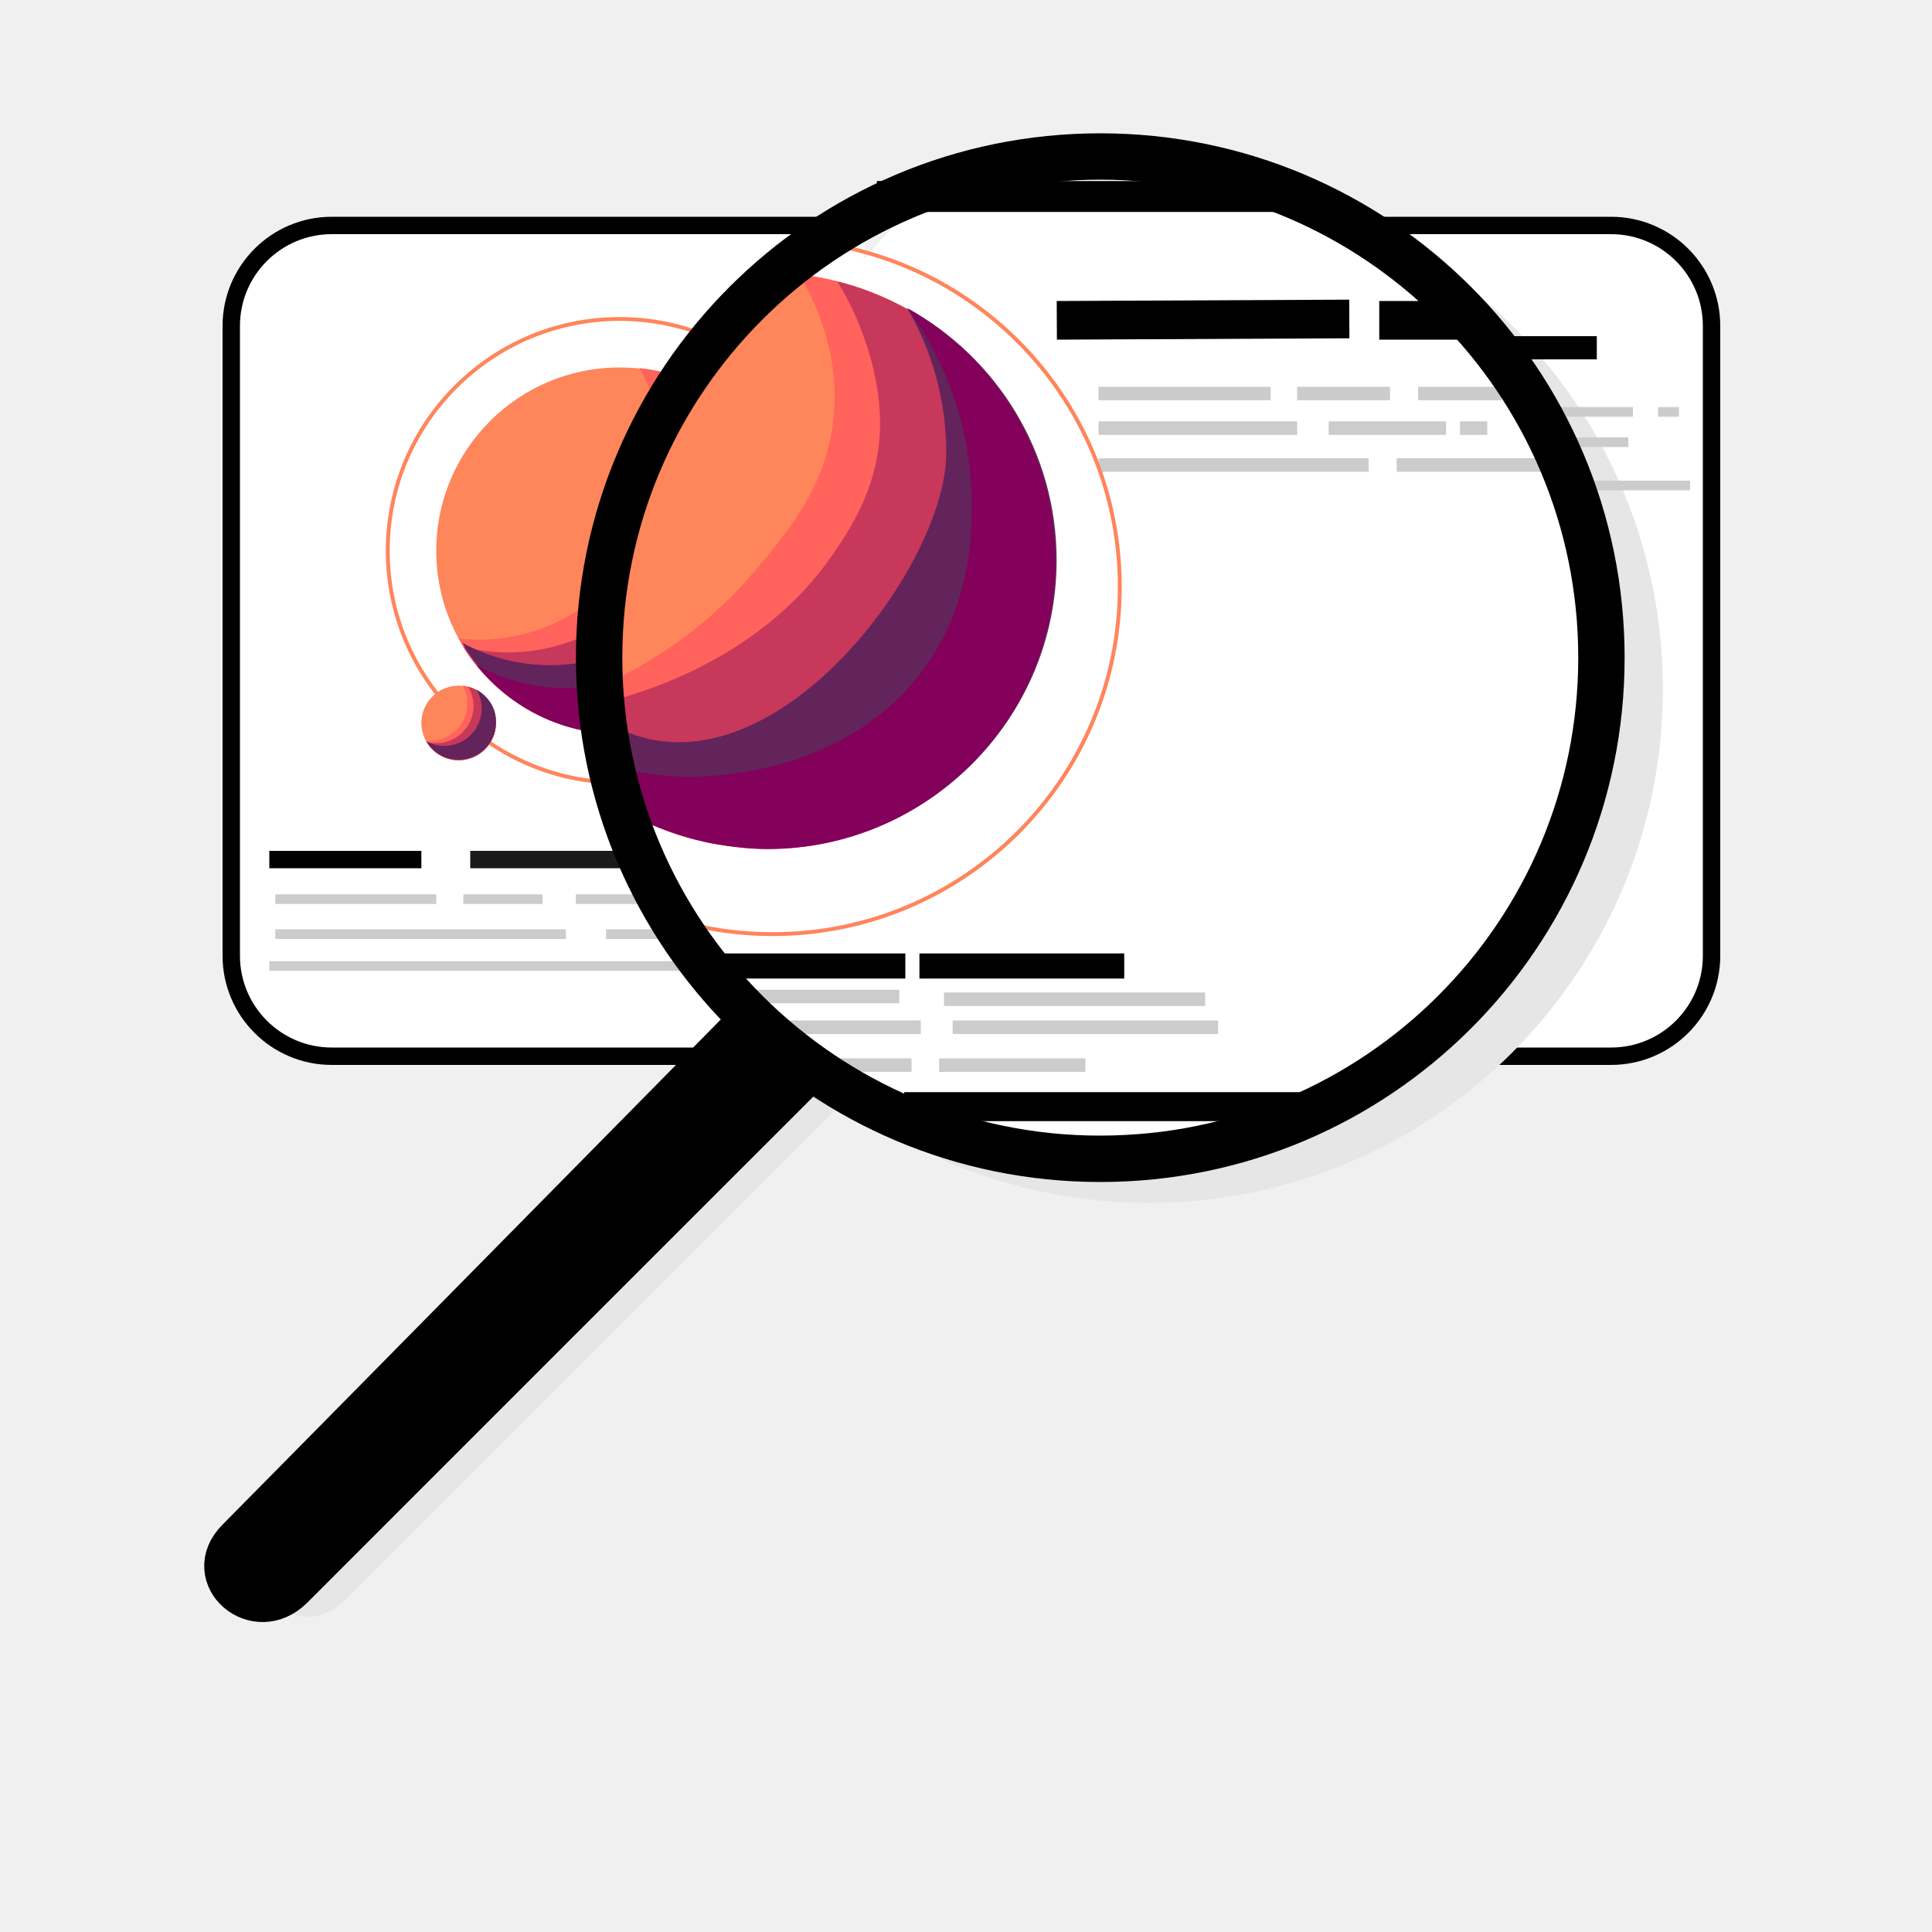
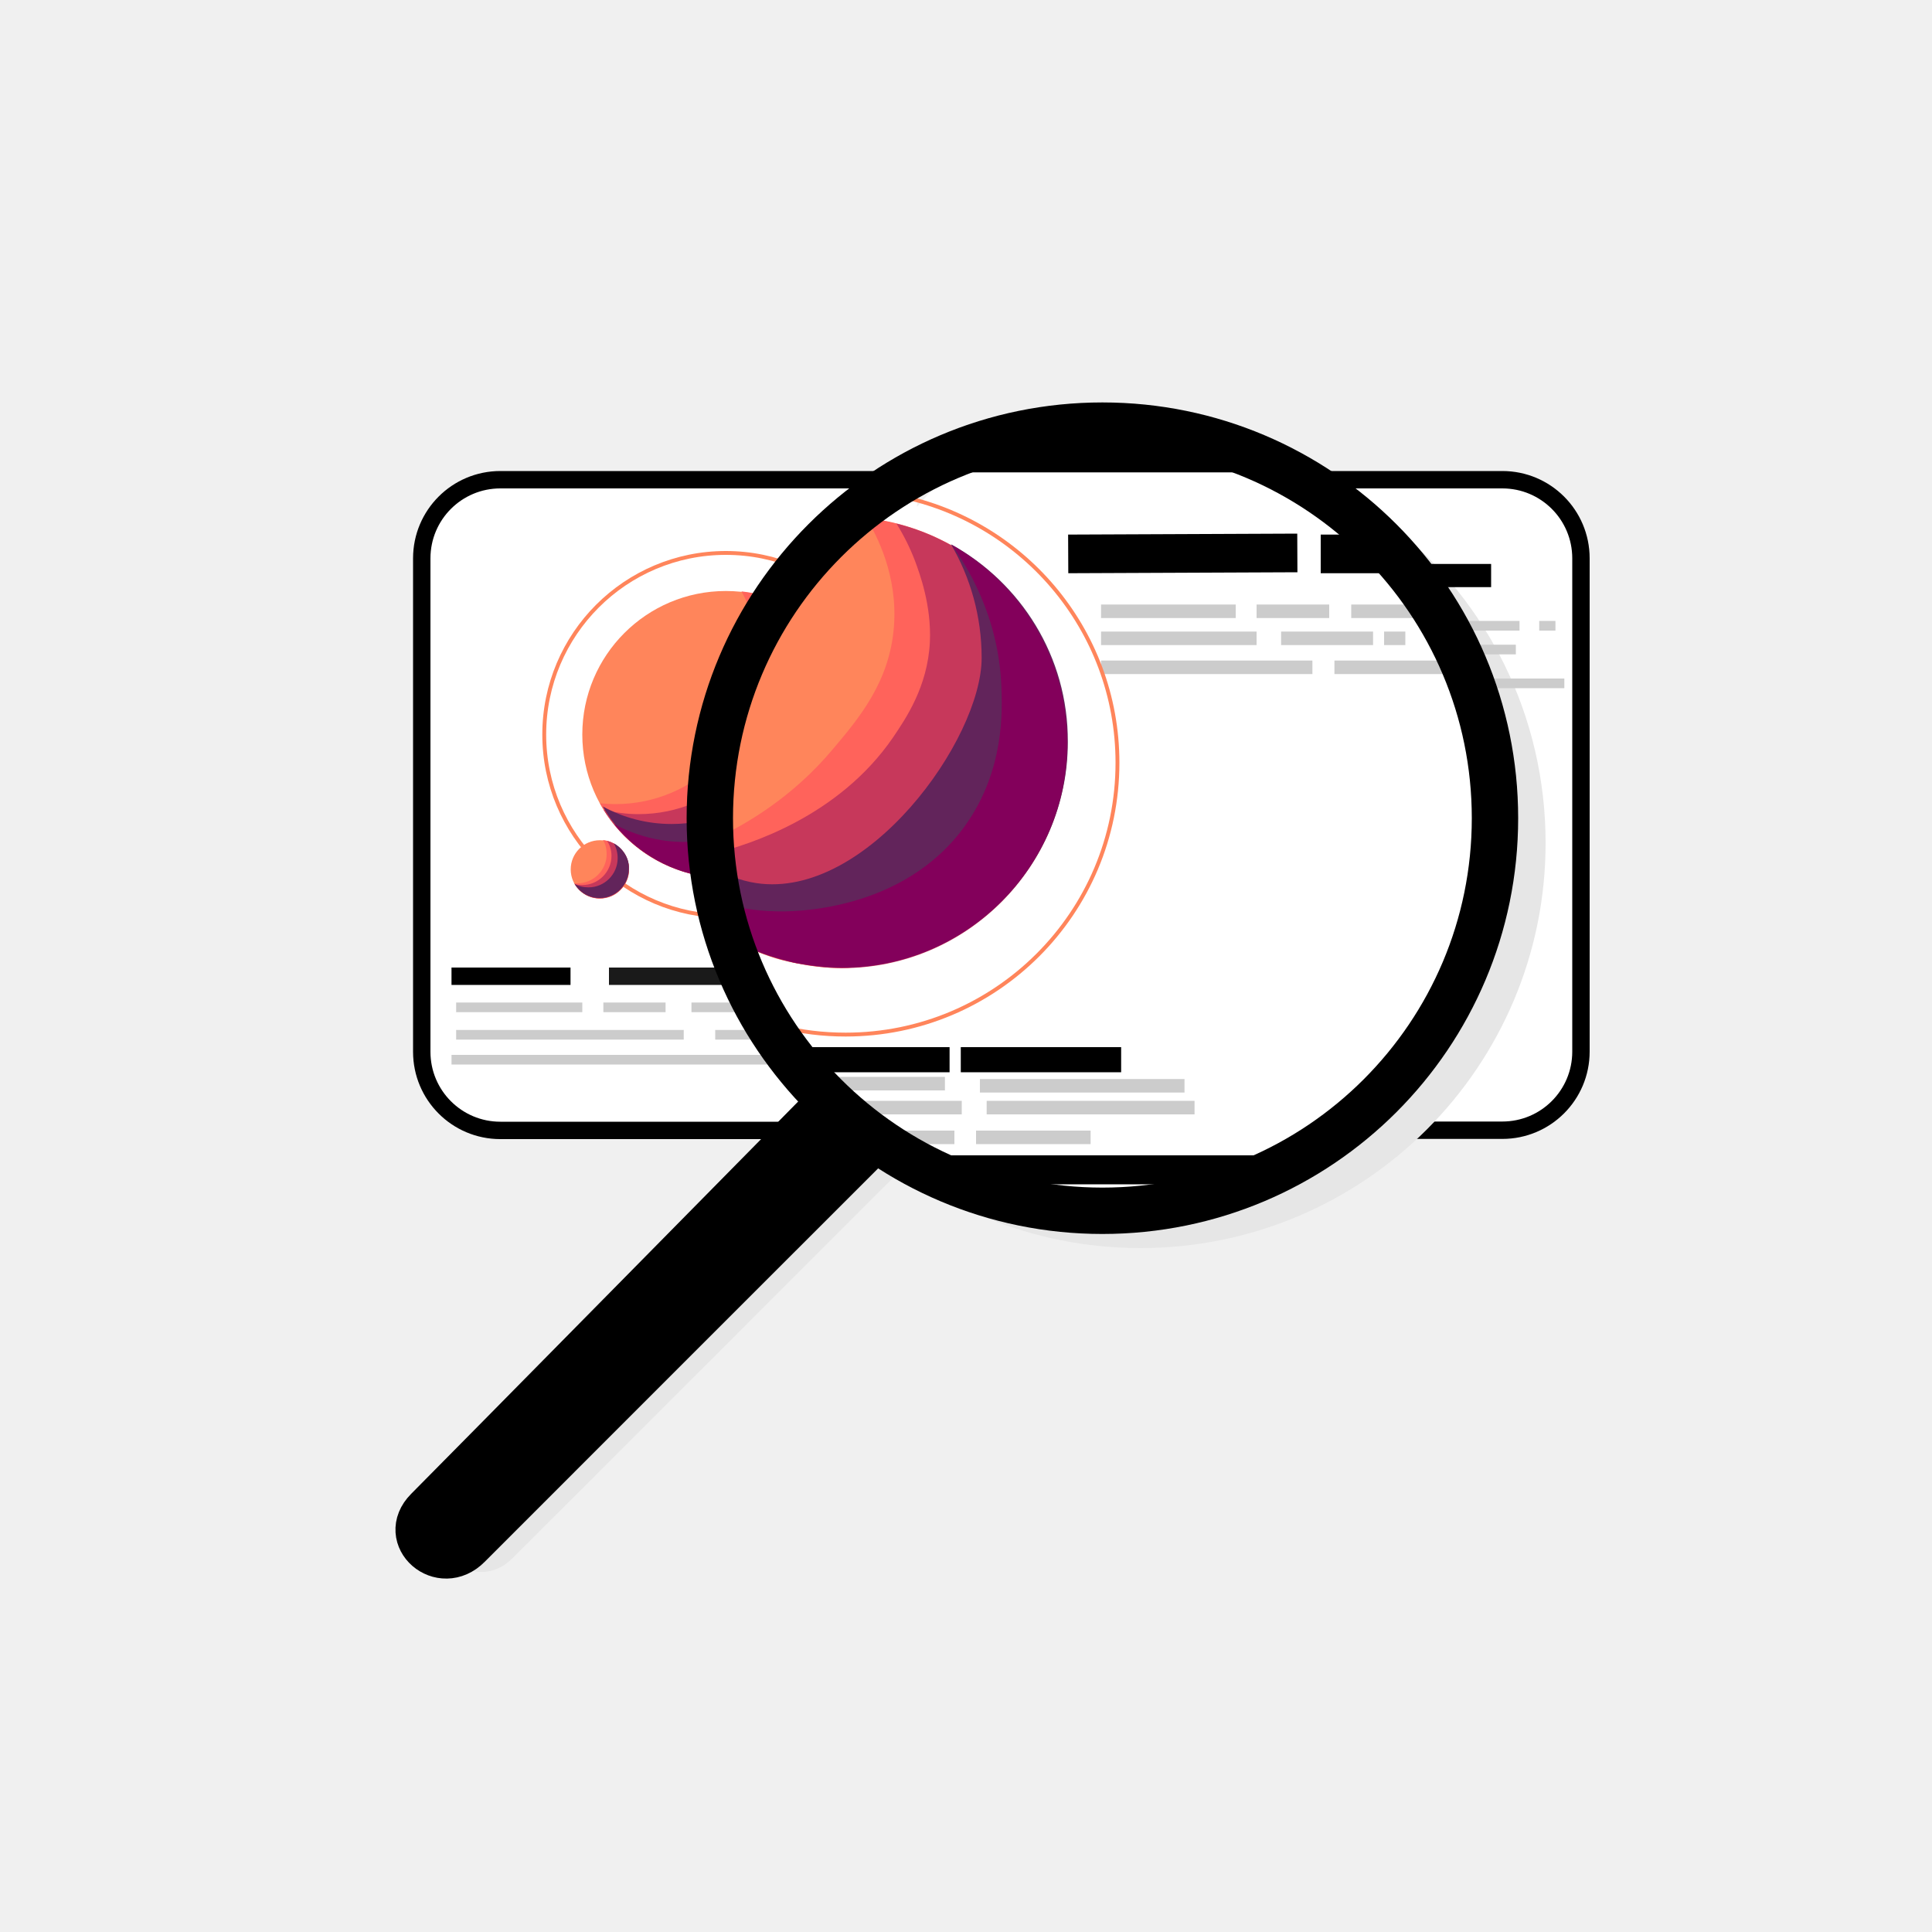
<svg xmlns="http://www.w3.org/2000/svg" version="1.1" id="Layer_1" x="0px" y="0px" viewBox="0 0 1000 1000" style="enable-background:new 0 0 1000 1000;" xml:space="preserve">
  <style type="text/css">
	.st0{fill:#E6E6E6;stroke:#E6E6E6;stroke-width:13;stroke-miterlimit:10;}
	.st1{fill:#FFFFFF;}
- 	.st2{fill:#FFFFFF;stroke:#000000;stroke-width:15;stroke-miterlimit:10;}
+ 	.st2{fill:none;stroke:#000000;stroke-width:15;stroke-miterlimit:10;}
	.st3{fill:#FFFFFF;stroke:#000000;stroke-width:9;stroke-miterlimit:10;}
- 	.st4{fill:#FFFFFF;stroke:#000000;stroke-width:16;stroke-miterlimit:10;}
+ 	.st4{fill:none;stroke:#000000;stroke-width:16;stroke-miterlimit:10;}
	.st5{fill:#FF855B;}
	.st6{fill:#FF635B;}
	.st7{fill:#C7385B;}
	.st8{fill:#62245B;}
	.st9{fill:#83005B;}
	.st10{fill:none;stroke:#FF855B;stroke-width:2;stroke-miterlimit:10;}
- 	.st11{fill:#CCCCCC;stroke:#1A1A1A;stroke-width:9;stroke-miterlimit:10;}
- 	.st12{stroke:#CCCCCC;stroke-width:5;stroke-miterlimit:10;}
- 	.st13{stroke:#CCCCCC;stroke-width:7;stroke-miterlimit:10;}
- 	.st14{stroke:#CCCCCC;stroke-width:2;stroke-miterlimit:10;}
- 	.st15{stroke:#000000;stroke-width:13;stroke-miterlimit:10;}
- 	.st16{fill:none;stroke:#000000;stroke-width:24;stroke-miterlimit:10;}
- 	.st17{stroke:#000000;stroke-width:24;stroke-miterlimit:10;}
- 	.st18{fill:#CCCCCC;stroke:#000000;stroke-width:9;stroke-miterlimit:10;}
- 	.st19{fill:#FFFFFF;stroke:#000000;stroke-width:20;stroke-miterlimit:10;}
- 	.st20{fill:#FFFFFF;stroke:#000000;stroke-width:12;stroke-miterlimit:10;}
+ 	.st11{fill:none;stroke:#1A1A1A;stroke-width:9;stroke-miterlimit:10;}
+ 	.st12{fill:none;stroke:#CCCCCC;stroke-width:5;stroke-miterlimit:10;}
+ 	.st13{fill:none;stroke:#CCCCCC;stroke-width:7;stroke-miterlimit:10;}
+ 	.st14{stroke:#CCCCCC;stroke-width:5;stroke-miterlimit:10;}
+ 	.st15{stroke:#CCCCCC;stroke-width:2;stroke-miterlimit:10;}
+ 	.st16{fill:none;stroke:#000000;stroke-width:13;stroke-miterlimit:10;}
+ 	.st17{fill:none;stroke:#000000;stroke-width:24;stroke-miterlimit:10;}
+ 	.st18{stroke:#000000;stroke-width:24;stroke-miterlimit:10;}
+ 	.st19{fill:none;stroke:#000000;stroke-width:9;stroke-miterlimit:10;}
+ 	.st20{fill:none;stroke:#000000;stroke-width:20;stroke-miterlimit:10;}
+ 	.st21{fill:none;stroke:#000000;stroke-width:12;stroke-miterlimit:10;}
</style>
-   <path class="st0" d="M406.8,536.9c0,0-242,245.5-259.9,263.5c-17.9,17.9,8.9,41.5,27,23.3c18.2-18.2,260.8-260.8,260.8-260.8  C424.8,554.9,415.4,546.2,406.8,536.9z" />
-   <path class="st1" d="M846.1,534.2c-34.4-18.5-60.3-19.1-77.6-16.4c-48.2,7.7-56.2,46.7-116,62.9c-11.2,3.1-33.3,4.6-77.3,6.6  c-47.7,2.1-71.5,3.1-83.8,0.5c-50.4-10.7-65.3-48.2-98.4-70.6c-34.6-23.4-97-35.6-219.5,17c0-135.8,0-271.6,0-407.5  c187.9,46.9,252.7,30.6,275.8,5.1c4.1-4.5,14.6-17.9,33.8-29.8c36-22.3,74.1-21.8,93.3-21.3c18.8,0.5,49.3,3.9,82.4,19.4  c40.3,18.9,43.8,37,71,47.5c22.8,8.8,58.9,11.1,116.3-20.8C846.1,262.6,846.1,398.4,846.1,534.2z" />
-   <line class="st2" x1="685.5" y1="572.8" x2="468" y2="572.8" />
-   <path class="st3" d="M693.8,116.7h140.1c28.7,0,52,23.3,52,52v326c0,28.7-23.3,52-52,52h-93.6" />
-   <line class="st4" x1="453.9" y1="101.7" x2="666.9" y2="101.7" />
-   <path class="st3" d="M410.4,546.7H171.7c-28.7,0-52-23.3-52-52v-326c0-28.7,23.3-52,52-52h276.8" />
-   <path class="st0" d="M757.8,154.9c49.3,47.2,80,113.7,80,187.4c0,143.3-116.2,259.4-259.4,259.4c-61.7,0-118.4-21.6-163-57.6  c46.6,44.6,109.8,72,179.4,72c143.3,0,259.4-116.2,259.4-259.4C854.2,275.2,816.6,202.5,757.8,154.9z" />
+   <path class="st0" d="M443.1,577.4c0,0-189.5,192.3-203.6,206.4c-14,14,7,32.5,21.1,18.2C275,787.8,465,597.7,465,597.7  C457.2,591.5,449.9,584.7,443.1,577.4z" />
+   <path class="st1" d="M787.2,575.3c-26.9-14.5-47.2-15-60.8-12.8c-37.7,6-44,36.6-90.8,49.3c-8.8,2.4-26.1,3.6-60.5,5.2  c-37.4,1.6-56,2.4-65.6,0.4c-39.5-8.4-51.1-37.7-77.1-55.3c-27.1-18.3-76-27.9-171.9,13.3c0-106.4,0-212.7,0-319.1  c147.2,36.7,197.9,24,216,4c3.2-3.5,11.4-14,26.5-23.3c28.2-17.5,58-17.1,73.1-16.7c14.7,0.4,38.6,3.1,64.5,15.2  c31.6,14.8,34.3,29,55.6,37.2c17.9,6.9,46.1,8.7,91.1-16.3C787.2,362.6,787.2,468.9,787.2,575.3z" />
+   <line class="st2" x1="661.4" y1="605.5" x2="491.1" y2="605.5" />
+   <path class="st3" d="M667.9,248.3h109.7c22.5,0,40.7,18.2,40.7,40.7v255.3c0,22.5-18.2,40.7-40.7,40.7h-73.3" />
+   <line class="st4" x1="480" y1="236.5" x2="646.8" y2="236.5" />
+   <path class="st3" d="M446,585.1H259c-22.5,0-40.7-18.2-40.7-40.7V289c0-22.5,18.2-40.7,40.7-40.7h216.8" />
+   <path class="st0" d="M718,278.2c38.6,37,62.7,89,62.7,146.8c0,112.2-91,203.2-203.2,203.2c-48.3,0-92.7-16.9-127.7-45.1  c36.5,34.9,86,56.4,140.5,56.4c112.2,0,203.2-91,203.2-203.2C793.5,372.4,764.1,315.5,718,278.2z" />
  <g>
-     <circle class="st5" cx="320.7" cy="285.1" r="94.9" />
-     <path class="st6" d="M331,190.5c7.4,13.5,11.6,29.1,11.6,45.7c0,52.3-42.6,94.9-94.9,94.9c-3.4,0-6.9-0.3-10.3-0.5   c16.1,29.3,47.3,49.2,83.3,49.2c52.3,0,94.9-42.6,94.9-94.9C415.6,235.9,378.6,195.7,331,190.5z" />
-     <path class="st7" d="M343.7,192.8c9,14.5,14,31.5,14,50c0,52.3-42.3,94.9-94.9,94.9c-7.9,0-15.6-1.1-23-2.9   c16.7,27,46.5,45.2,80.9,45.2c52.3,0,94.9-42.6,94.9-94.9C415.6,240.4,384.9,203.1,343.7,192.8z" />
-     <path class="st8" d="M366.7,201.6c8.2,14,13,30.4,13,47.8c0,52.3-42.6,94.9-94.9,94.9c-16.4,0-32-4.2-45.5-11.6   c16.4,28.3,47.1,47.1,81.9,47.1c52.3,0,94.9-42.6,94.9-94.9C416.1,248.9,396,217.7,366.7,201.6z" />
-     <path class="st9" d="M367,201.8c13,16.4,20.9,37,20.9,59.5c0,52.3-42.6,94.9-94.9,94.9c-16.7,0-32.5-4.5-46.3-11.9   c17.4,21.7,44.1,35.7,74,35.7c52.3,0,94.9-42.6,94.9-94.9C415.6,249.1,395.8,218,367,201.8z" />
+     <circle class="st5" cx="375.7" cy="380.2" r="74.3" />
+     <path class="st6" d="M383.8,306.1c5.8,10.6,9.1,22.8,9.1,35.8c0,41-33.4,74.3-74.3,74.3c-2.7,0-5.4-0.2-8.1-0.4   c12.6,22.9,37,38.5,65.2,38.5c41,0,74.3-33.4,74.3-74.3C450,341.6,421,310.2,383.8,306.1z" />
+     <path class="st7" d="M393.7,307.9c7,11.4,11,24.7,11,39.2c0,41-33.1,74.3-74.3,74.3c-6.2,0-12.2-0.9-18-2.3   c13.1,21.1,36.4,35.4,63.4,35.4c41,0,74.3-33.4,74.3-74.3C450,345.2,426,316,393.7,307.9z" />
+     <path class="st8" d="M411.7,314.8c6.4,11,10.2,23.8,10.2,37.4c0,41-33.4,74.3-74.3,74.3c-12.8,0-25.1-3.3-35.6-9.1   c12.8,22.2,36.9,36.9,64.1,36.9c41,0,74.3-33.4,74.3-74.3C450.4,351.8,434.7,327.4,411.7,314.8z" />
+     <path class="st9" d="M412,314.9c10.2,12.8,16.4,29,16.4,46.6c0,41-33.4,74.3-74.3,74.3c-13.1,0-25.5-3.5-36.3-9.3   c13.6,17,34.5,28,58,28c41,0,74.3-33.4,74.3-74.3C450,352,434.5,327.6,412,314.9z" />
  </g>
-   <circle class="st10" cx="320.7" cy="285.1" r="120" />
-   <line class="st11" x1="243.4" y1="444.9" x2="327.7" y2="444.9" />
-   <line class="st12" x1="298" y1="465.4" x2="335" y2="465.4" />
-   <line class="st12" x1="313.7" y1="483.5" x2="343.9" y2="483.5" />
-   <line class="st13" x1="568.6" y1="203.7" x2="657.7" y2="203.7" />
-   <line class="st13" x1="671.4" y1="203.7" x2="719.5" y2="203.7" />
-   <polyline class="st12" points="858.2,213.2 860.9,213.2 869,213.2 " />
-   <path class="st14" d="M813,197.4" />
-   <line class="st13" x1="568.6" y1="221.6" x2="671.4" y2="221.6" />
-   <line class="st13" x1="687.7" y1="221.6" x2="748.5" y2="221.6" />
-   <line class="st13" x1="755.7" y1="221.6" x2="769.8" y2="221.6" />
-   <line class="st12" x1="800.6" y1="228.9" x2="842.8" y2="228.9" />
-   <line class="st13" x1="568.6" y1="240.7" x2="708.4" y2="240.7" />
-   <line class="st13" x1="722.9" y1="240.7" x2="804" y2="240.7" />
-   <line class="st12" x1="811.8" y1="251.3" x2="874.8" y2="251.3" />
-   <line class="st12" x1="139.4" y1="500" x2="356.3" y2="500" />
-   <line class="st13" x1="386.3" y1="515.8" x2="465.5" y2="515.8" />
-   <line class="st13" x1="734" y1="203.7" x2="777.3" y2="203.7" />
-   <polyline class="st12" points="798.2,213.2 821.7,213.2 845.2,213.2 " />
-   <line class="st13" x1="404.8" y1="531.7" x2="476.6" y2="531.7" />
-   <line class="st13" x1="433.7" y1="551.3" x2="471.8" y2="551.3" />
+   <circle class="st10" cx="375.7" cy="380.2" r="94" />
+   <line class="st11" x1="315.2" y1="505.3" x2="381.2" y2="505.3" />
+   <line class="st12" x1="357.9" y1="521.4" x2="386.9" y2="521.4" />
+   <line class="st12" x1="370.2" y1="535.6" x2="393.9" y2="535.6" />
+   <line class="st13" x1="569.9" y1="316.4" x2="639.6" y2="316.4" />
+   <line class="st13" x1="650.4" y1="316.4" x2="688" y2="316.4" />
+   <polyline class="st14" points="796.7,323.9 798.8,323.9 805.1,323.9 " />
+   <path class="st15" d="M761.3,311.5" />
+   <line class="st13" x1="569.9" y1="330.4" x2="650.4" y2="330.4" />
+   <line class="st13" x1="663.1" y1="330.4" x2="710.7" y2="330.4" />
+   <line class="st13" x1="716.4" y1="330.4" x2="727.4" y2="330.4" />
+   <line class="st12" x1="751.6" y1="336.2" x2="784.6" y2="336.2" />
+   <line class="st13" x1="569.9" y1="345.4" x2="679.3" y2="345.4" />
+   <line class="st13" x1="690.7" y1="345.4" x2="754.2" y2="345.4" />
+   <line class="st12" x1="760.3" y1="353.7" x2="809.7" y2="353.7" />
+   <line class="st12" x1="233.7" y1="548.5" x2="403.6" y2="548.5" />
+   <line class="st13" x1="427.1" y1="560.9" x2="489.1" y2="560.9" />
+   <line class="st13" x1="699.4" y1="316.4" x2="733.3" y2="316.4" />
+   <polyline class="st14" points="749.7,323.9 768.1,323.9 786.5,323.9 " />
+   <line class="st13" x1="441.6" y1="573.3" x2="497.8" y2="573.3" />
+   <line class="st13" x1="464.2" y1="588.7" x2="494" y2="588.7" />
  <g>
-     <ellipse class="st5" cx="237.4" cy="374.2" rx="19.3" ry="19.3" />
-     <path class="st6" d="M239.5,354.9c1.6,2.6,2.4,5.8,2.4,9.3c0,10.6-8.7,19.3-19.3,19.3c-0.8,0-1.3,0-2.1,0c3.2,6.1,9.8,10,16.9,10   c10.6,0,19.3-8.7,19.3-19.3C256.7,364.1,249.1,355.9,239.5,354.9z" />
-     <path class="st7" d="M242.2,355.4c1.9,2.9,2.9,6.3,2.9,10c0,10.6-8.7,19.3-19.3,19.3c-1.6,0-3.2-0.3-4.8-0.5   c3.4,5.6,9.5,9.3,16.4,9.3c10.6,0,19.3-8.7,19.3-19.3C256.7,364.9,250.4,357.5,242.2,355.4z" />
-     <path class="st8" d="M246.7,357c1.6,2.9,2.6,6.1,2.6,9.8c0,10.6-8.7,19.3-19.3,19.3c-3.4,0-6.6-0.8-9.3-2.4   c3.4,5.8,9.5,9.5,16.7,9.5c10.6,0,19.3-8.7,19.3-19.3C257,366.8,252.8,360.4,246.7,357z" />
+     <ellipse class="st5" cx="310.5" cy="450" rx="15.1" ry="15.1" />
+     <path class="st6" d="M312.1,434.8c1.3,2,1.9,4.5,1.9,7.3c0,8.3-6.8,15.1-15.1,15.1c-0.6,0-1,0-1.6,0c2.5,4.8,7.7,7.8,13.2,7.8   c8.3,0,15.1-6.8,15.1-15.1C325.6,442.1,319.6,435.6,312.1,434.8z" />
+     <path class="st7" d="M314.2,435.2c1.5,2.3,2.3,4.9,2.3,7.8c0,8.3-6.8,15.1-15.1,15.1c-1.3,0-2.5-0.2-3.8-0.4   c2.7,4.4,7.4,7.3,12.8,7.3c8.3,0,15.1-6.8,15.1-15.1C325.6,442.7,320.6,436.9,314.2,435.2z" />
+     <path class="st8" d="M317.7,436.5c1.3,2.3,2,4.8,2,7.7c0,8.3-6.8,15.1-15.1,15.1c-2.7,0-5.2-0.6-7.3-1.9c2.7,4.5,7.4,7.4,13.1,7.4   c8.3,0,15.1-6.8,15.1-15.1C325.8,444.2,322.5,439.2,317.7,436.5z" />
  </g>
  <g>
-     <path class="st5" d="M411.5,141.7c-0.7,0.6-1.7,1.4-2.8,2.4c-2.9,2.4-5.1,4.1-5.3,4.3c-21.7,17.3-43.7,49-43.7,49   c-5.1,7.4-12.5,18.1-19.7,33.3c-3.8,8.1-6.5,15.2-8.3,20c-4.8,12.7-7.7,22.8-8.9,26.9c-2.7,9.6-5.2,18.7-6.8,30.5   c-1.1,7.8-0.8,10.1-1.1,20.6c-0.2,5.7-0.3,8.2-0.5,12.9c-0.5,12.3-0.3,27,0,32.4c0.5,9.1,3,25.8,15.4,49.2c6,3,14.1,6.6,24.1,9.7   c0,0,21,6.4,43.3,6.4c42.9,0,148.8-48.1,148.9-148.9C546.3,215.9,488.5,150.7,411.5,141.7z" />
-     <path class="st6" d="M413.5,142c7.2,11.9,20.8,38.2,18.2,71.7c-2.8,36.6-23.3,60.8-40.7,81.5c-25.5,30.3-54.8,48.2-77.2,58.7   c-0.2,6.1-0.1,12.9,0.7,20.1c2.4,21,9.3,37.7,15.4,49.2c4.5,2.2,10.9,5,18.8,7.6c0,0,23.7,8.1,48.6,8.1   c82.1,0,148.9-66.8,148.9-148.9C546.2,213.3,488.1,150.3,413.5,142z" />
-     <path class="st7" d="M433.4,145.7c4.8,7.8,8.9,16,12.2,24.6c3,8,11,29.3,9.8,53.8c-1.5,29.5-15.8,50.3-24.3,62.8   c-36.3,53-96.4,71.2-117.3,76.5c0,1.5,0.1,3,0.2,4.7c0.1,1.8,0.3,3.8,0.6,6c0,0,0.4,2.7,1,5.7c1.2,5.8,6.5,22.1,14.4,43.6   c6.3,3.2,14.9,7,25.4,10.1c0,0,20.4,6,41.9,6c82.1,0,148.9-66.8,148.9-148.9C546.2,220.3,498.1,161.9,433.4,145.7z" />
-     <path class="st8" d="M469.5,159.4c12.9,22,20.3,47.7,20.3,75.1c0,54-76,159.7-148.9,148.9c-11.1-1.6-20-5.7-26.4-9.3   c0.1,2.7,0.4,6.3,1.2,10.5c0.3,1.8,1.1,6.2,3.1,12.5c3.5,10.9,8.3,20.9,11.1,26.3c4.3,1.9,10.4,4.5,18,7c0,0,25,8.6,50.1,8.6   c82.1,0,148.9-66.8,148.9-148.9C547,233.6,515.5,184.7,469.5,159.4z" />
-     <path class="st9" d="M469.9,159.8c9.5,13.1,30.9,46.3,32.8,93.3c0.6,16,2.2,55.4-23.6,91.8c-41.1,58-115.8,57.4-125.3,57.1   c-14.5-0.3-26.5-2.8-34.9-5c0.4,1.5,1,3.9,2,6.7c1.3,3.6,2.3,5.7,4.4,10.5c0.9,2.1,2.3,5.3,4,9.2c4.8,2.2,10.2,4.5,16,6.6   c7.1,2.5,13.9,4.4,20,5.9c0,0,16,3.5,32,3.5c82.1,0,148.9-66.8,148.9-148.9C546.2,234,515.1,185.1,469.9,159.8z" />
+     <path class="st5" d="M446.8,267.9c-0.5,0.5-1.3,1.1-2.2,1.9c-2.3,1.9-4,3.2-4.2,3.4c-17,13.5-34.2,38.4-34.2,38.4   c-4,5.8-9.8,14.2-15.4,26.1c-3,6.3-5.1,11.9-6.5,15.7c-3.8,9.9-6,17.9-7,21.1c-2.1,7.5-4.1,14.6-5.3,23.9   c-0.9,6.1-0.6,7.9-0.9,16.1c-0.2,4.5-0.2,6.4-0.4,10.1c-0.4,9.6-0.2,21.1,0,25.4c0.4,7.1,2.3,20.2,12.1,38.5   c4.7,2.3,11,5.2,18.9,7.6c0,0,16.4,5,33.9,5c33.6,0,116.5-37.7,116.6-116.6C552.4,326,507.1,274.9,446.8,267.9z" />
+     <path class="st6" d="M448.4,268.1c5.6,9.3,16.3,29.9,14.3,56.2c-2.2,28.7-18.2,47.6-31.9,63.8c-20,23.7-42.9,37.7-60.5,46   c-0.2,4.8-0.1,10.1,0.5,15.7c1.9,16.4,7.3,29.5,12.1,38.5c3.5,1.7,8.5,3.9,14.7,6c0,0,18.6,6.3,38.1,6.3   c64.3,0,116.6-52.3,116.6-116.6C552.3,323.9,506.8,274.6,448.4,268.1z" />
+     <path class="st7" d="M464,271c3.8,6.1,7,12.5,9.6,19.3c2.3,6.3,8.6,22.9,7.7,42.1c-1.2,23.1-12.4,39.4-19,49.2   c-28.4,41.5-75.5,55.8-91.9,59.9c0,1.2,0.1,2.3,0.2,3.7c0.1,1.4,0.2,3,0.5,4.7c0,0,0.3,2.1,0.8,4.5c0.9,4.5,5.1,17.3,11.3,34.1   c4.9,2.5,11.7,5.5,19.9,7.9c0,0,16,4.7,32.8,4.7c64.3,0,116.6-52.3,116.6-116.6C552.3,329.4,514.6,283.7,464,271z" />
+     <path class="st8" d="M492.2,281.7c10.1,17.2,15.9,37.4,15.9,58.8c0,42.3-59.5,125.1-116.6,116.6c-8.7-1.3-15.7-4.5-20.7-7.3   c0.1,2.1,0.3,4.9,0.9,8.2c0.2,1.4,0.9,4.9,2.4,9.8c2.7,8.5,6.5,16.4,8.7,20.6c3.4,1.5,8.1,3.5,14.1,5.5c0,0,19.6,6.7,39.2,6.7   c64.3,0,116.6-52.3,116.6-116.6C552.9,339.8,528.3,301.5,492.2,281.7z" />
+     <path class="st9" d="M492.6,282c7.4,10.3,24.2,36.3,25.7,73.1c0.5,12.5,1.7,43.4-18.5,71.9c-32.2,45.4-90.7,45-98.1,44.7   c-11.4-0.2-20.8-2.2-27.3-3.9c0.3,1.2,0.8,3.1,1.6,5.2c1,2.8,1.8,4.5,3.4,8.2c0.7,1.6,1.8,4.2,3.1,7.2c3.8,1.7,8,3.5,12.5,5.2   c5.6,2,10.9,3.4,15.7,4.6c0,0,12.5,2.7,25.1,2.7c64.3,0,116.6-52.3,116.6-116.6C552.3,340.2,528,301.9,492.6,282z" />
  </g>
-   <line class="st15" x1="373.1" y1="500" x2="468.6" y2="500" />
-   <path class="st10" d="M431.3,126.8c84.3,14.9,148.3,88.5,148.3,177c0,99.3-80.5,179.7-179.7,179.7c-15,0-29.6-1.8-43.5-5.3" />
-   <circle class="st16" cx="569.5" cy="340.4" r="259.4" />
-   <path class="st17" d="M383.5,534.2c0,0-242,245.5-259.9,263.5s8.9,41.5,27,23.3s260.8-260.8,260.8-260.8  C401.4,552.3,392.1,543.6,383.5,534.2z" />
-   <line class="st18" x1="139.4" y1="444.9" x2="218.1" y2="444.9" />
-   <line class="st15" x1="475.9" y1="500" x2="581.9" y2="500" />
-   <line class="st12" x1="142.5" y1="465.4" x2="225.8" y2="465.4" />
-   <line class="st12" x1="239.8" y1="465.4" x2="280.8" y2="465.4" />
-   <line class="st12" x1="142.5" y1="483.5" x2="292.9" y2="483.5" />
-   <line class="st13" x1="488.6" y1="517.2" x2="623.8" y2="517.2" />
-   <line class="st13" x1="493.1" y1="531.7" x2="630.5" y2="531.7" />
-   <line class="st13" x1="486.1" y1="551.3" x2="561.8" y2="551.3" />
-   <line class="st19" x1="547" y1="165.8" x2="698.4" y2="165.1" />
-   <line class="st20" x1="769.8" y1="180" x2="826.5" y2="180" />
-   <line class="st19" x1="713.9" y1="165.8" x2="759.6" y2="165.8" />
+   <line class="st16" x1="416.7" y1="548.5" x2="491.5" y2="548.5" />
+   <path class="st10" d="M462.3,256.2c66,11.7,116.1,69.3,116.1,138.6c0,77.8-63,140.7-140.7,140.7c-11.7,0-23.2-1.4-34.1-4.2" />
+   <circle class="st17" cx="570.6" cy="423.5" r="203.2" />
+   <path class="st18" d="M424.9,575.3c0,0-189.5,192.3-203.6,206.4c-14,14.1,7,32.5,21.1,18.2c14.2-14.3,204.3-204.3,204.3-204.3  C438.9,589.4,431.6,582.6,424.9,575.3z" />
+   <line class="st19" x1="233.7" y1="505.3" x2="295.3" y2="505.3" />
+   <line class="st16" x1="497.3" y1="548.5" x2="580.3" y2="548.5" />
+   <line class="st12" x1="236.1" y1="521.4" x2="301.4" y2="521.4" />
+   <line class="st12" x1="312.3" y1="521.4" x2="344.5" y2="521.4" />
+   <line class="st12" x1="236.1" y1="535.6" x2="353.9" y2="535.6" />
+   <line class="st13" x1="507.2" y1="562" x2="613.1" y2="562" />
+   <line class="st13" x1="510.7" y1="573.3" x2="618.3" y2="573.3" />
+   <line class="st13" x1="505.2" y1="588.7" x2="564.5" y2="588.7" />
+   <line class="st20" x1="552.9" y1="286.7" x2="671.5" y2="286.2" />
+   <line class="st21" x1="727.4" y1="297.9" x2="771.8" y2="297.9" />
+   <line class="st20" x1="683.6" y1="286.7" x2="719.4" y2="286.7" />
</svg>
